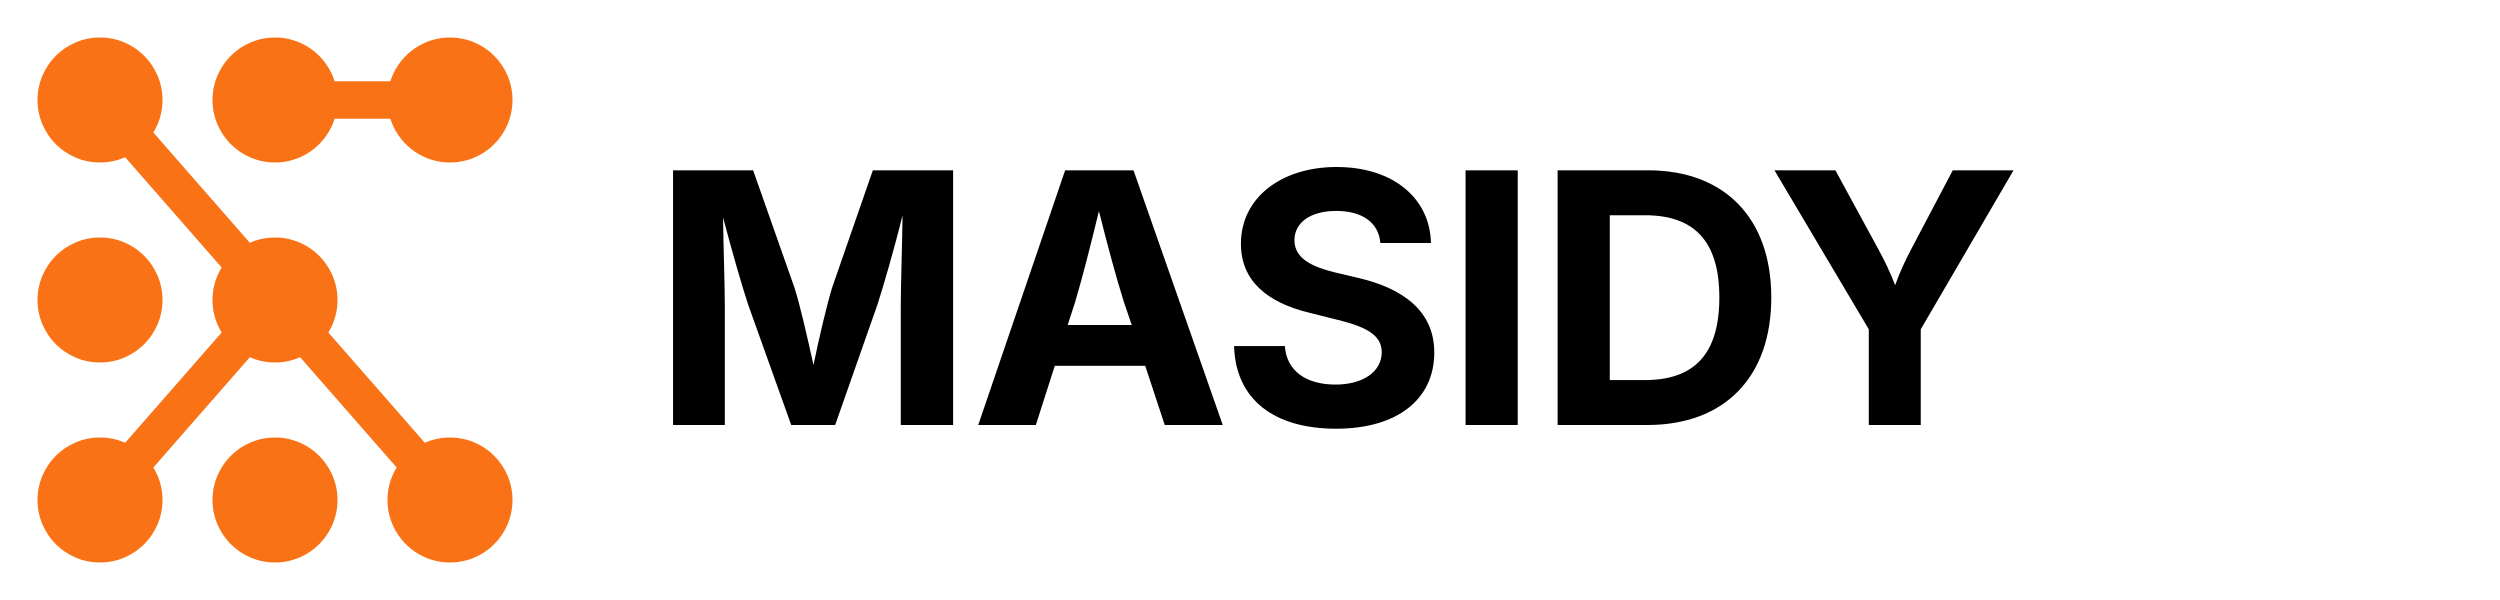
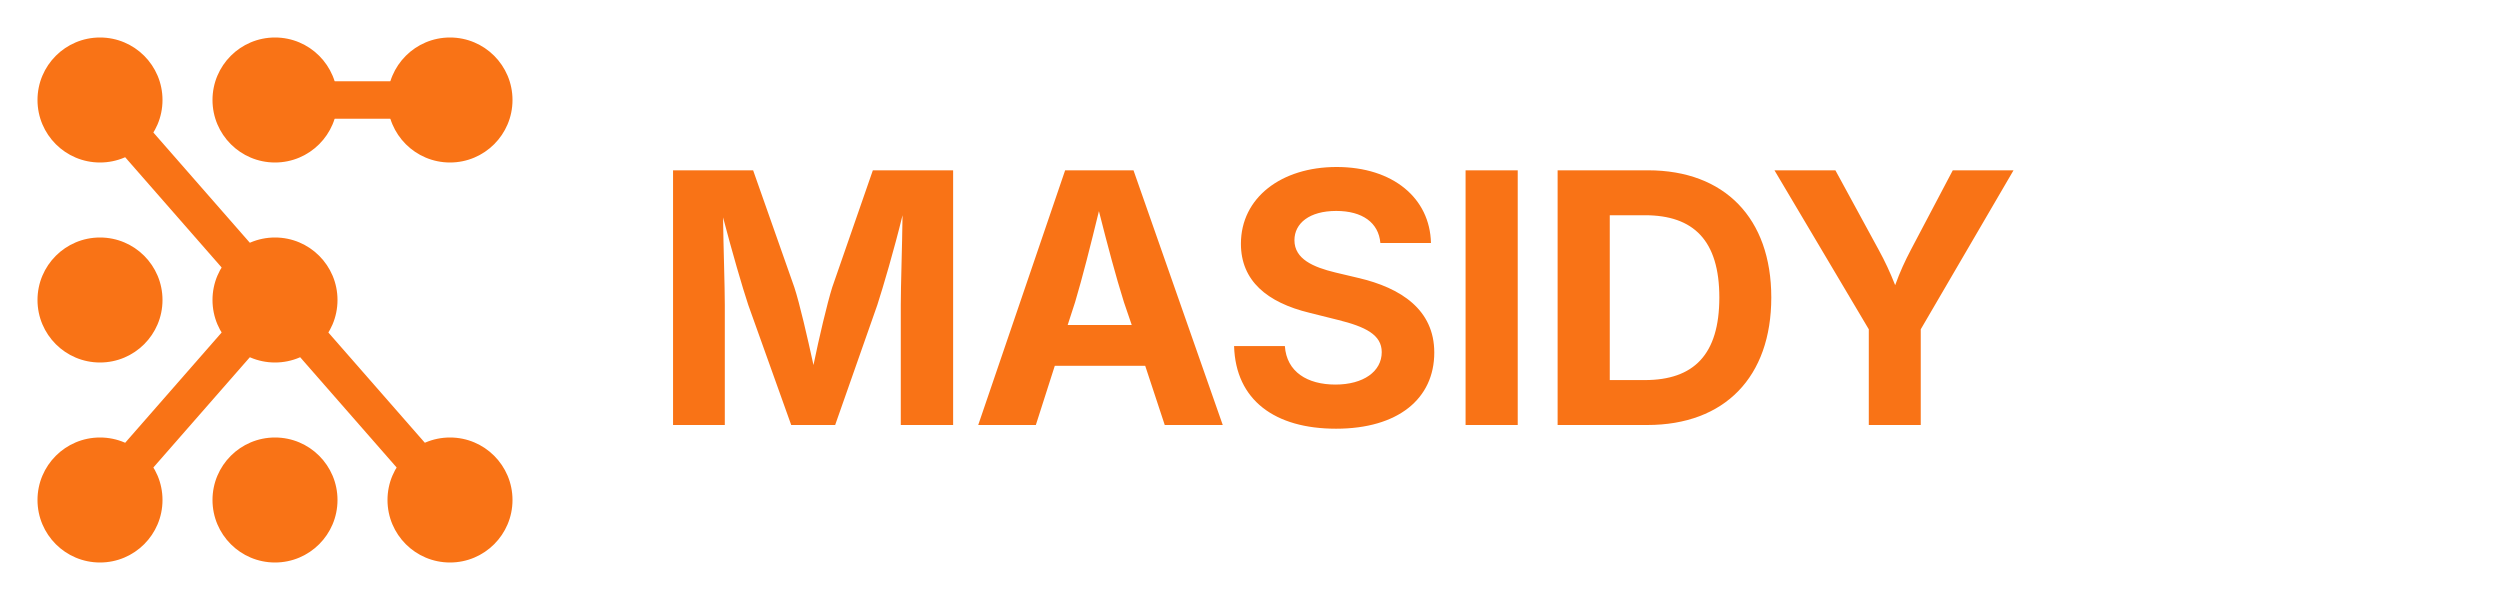
<svg xmlns="http://www.w3.org/2000/svg" viewBox="0 0 200 48" fill="none">
  <circle cx="8" cy="8" r="5" fill="#F97316" />
  <circle cx="22" cy="8" r="5" fill="#F97316" />
  <circle cx="36" cy="8" r="5" fill="#F97316" />
  <circle cx="8" cy="24" r="5" fill="#F97316" />
  <circle cx="22" cy="24" r="5" fill="#F97316" />
  <circle cx="8" cy="40" r="5" fill="#F97316" />
  <circle cx="22" cy="40" r="5" fill="#F97316" />
  <circle cx="36" cy="40" r="5" fill="#F97316" />
  <line x1="8" y1="8" x2="22" y2="24" stroke="#F97316" stroke-width="3" stroke-linecap="round" />
  <line x1="22" y1="8" x2="36" y2="8" stroke="#F97316" stroke-width="3" stroke-linecap="round" />
  <line x1="22" y1="24" x2="8" y2="40" stroke="#F97316" stroke-width="3" stroke-linecap="round" />
  <line x1="22" y1="24" x2="36" y2="40" stroke="#F97316" stroke-width="3" stroke-linecap="round" />
-   <text x="52" y="34" font-family="system-ui, -apple-system, sans-serif" font-size="28" font-weight="700" fill="currentColor" letter-spacing="-0.5">MASIDY</text>
+   <text x="52" y="34" font-family="system-ui, -apple-system, sans-serif" font-size="28" font-weight="700" fill="#F97316" letter-spacing="-0.5">MASIDY</text>
</svg>
